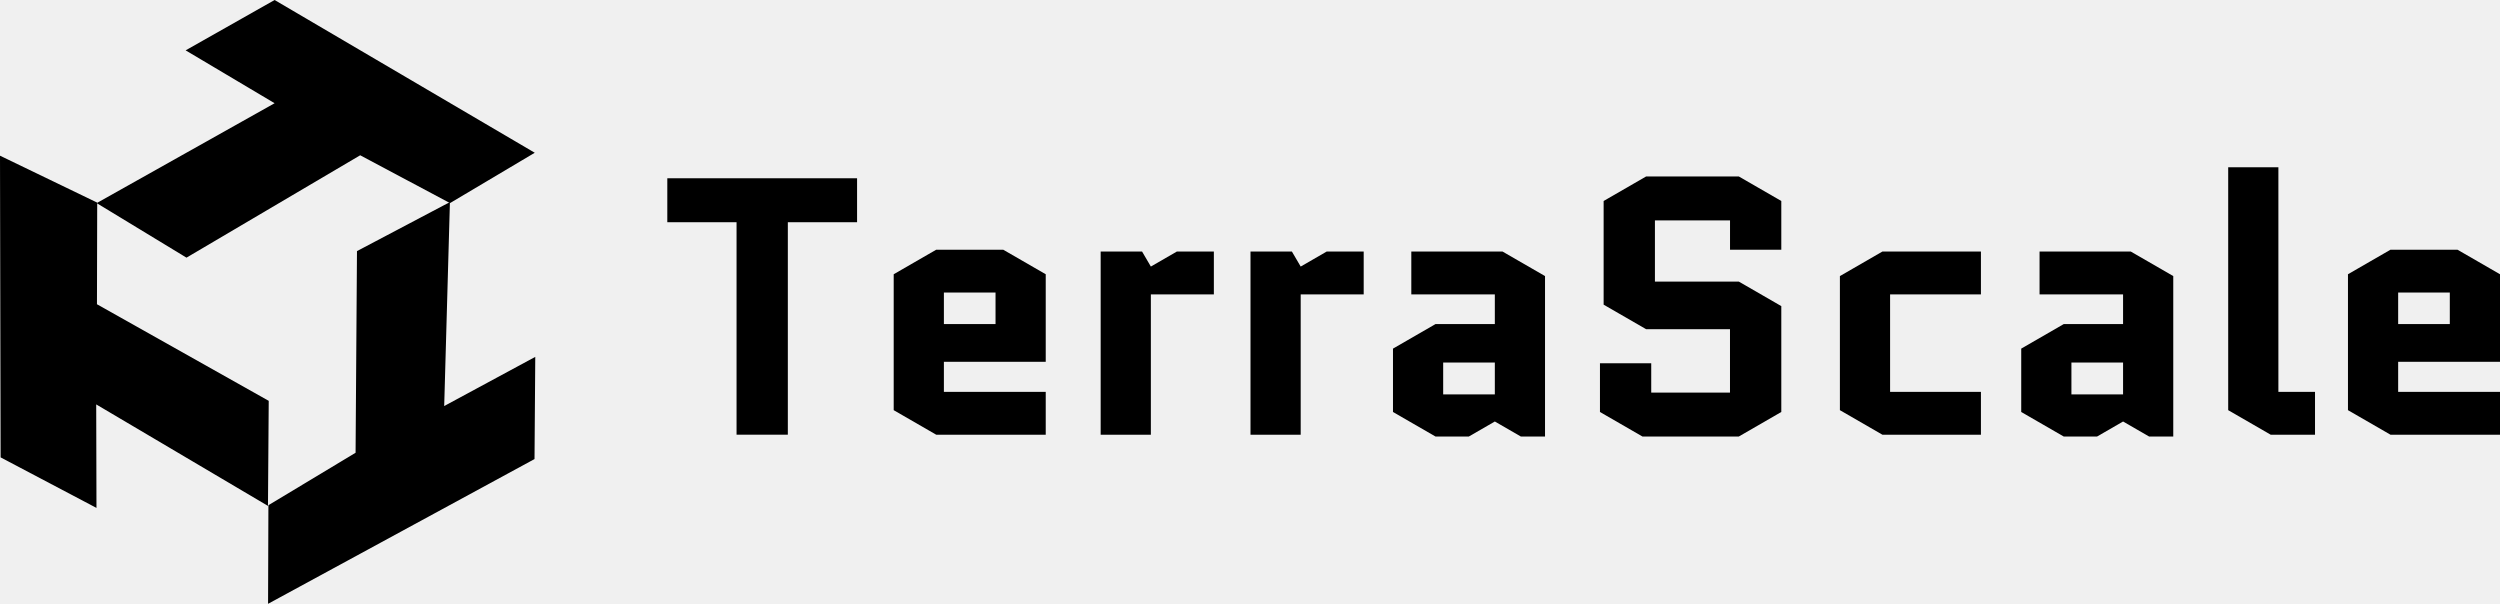
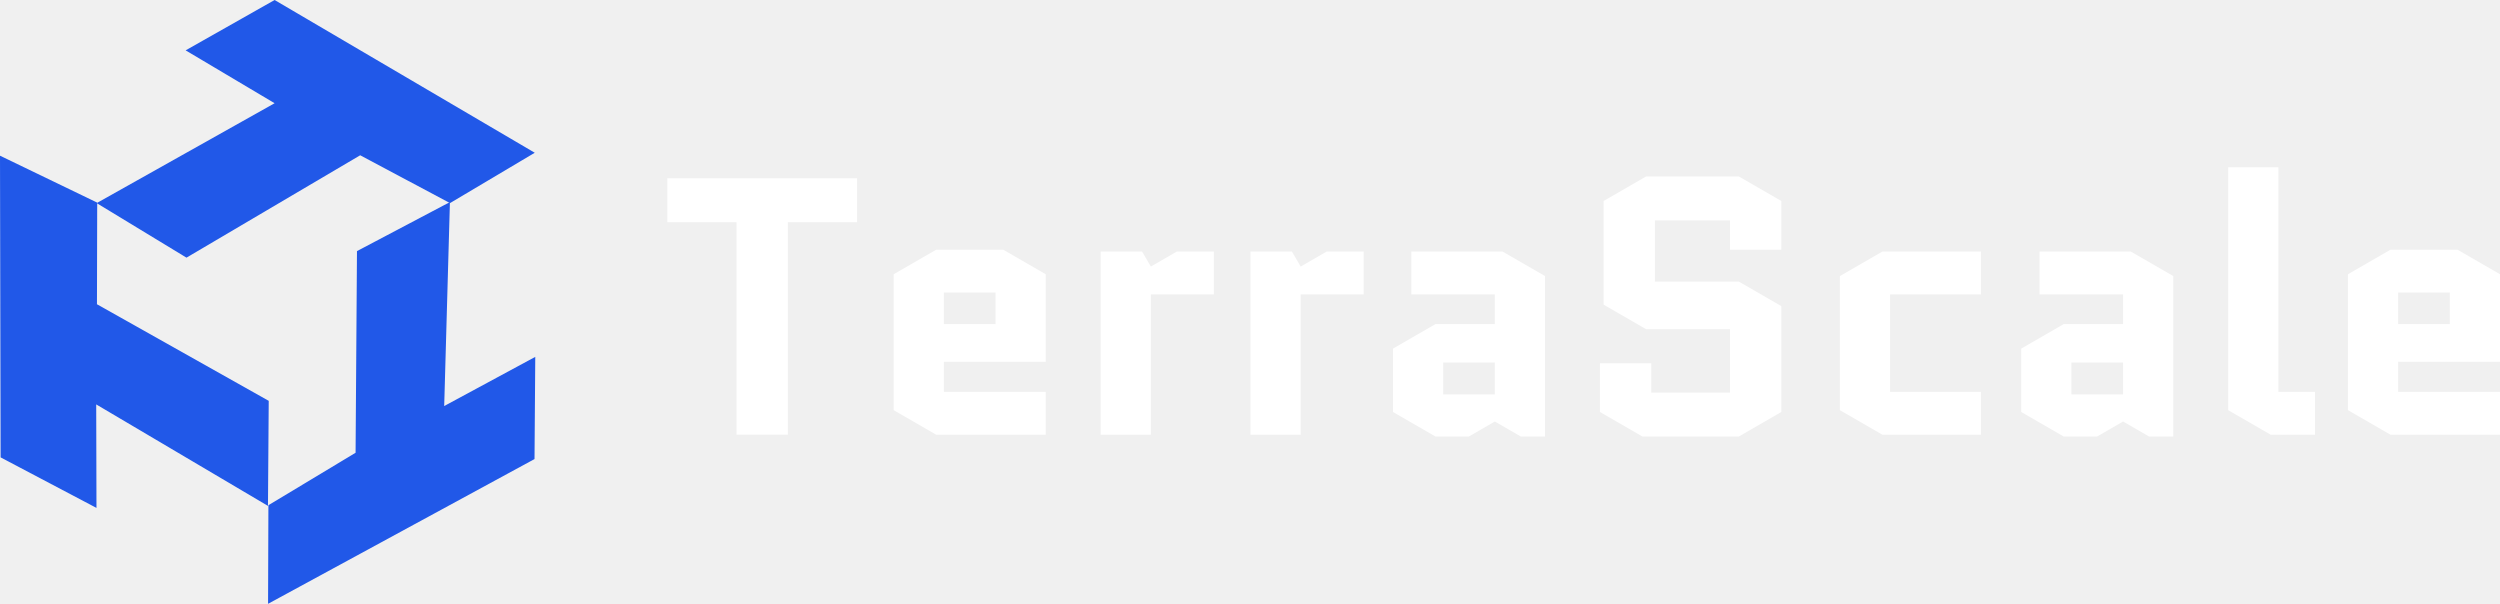
<svg xmlns="http://www.w3.org/2000/svg" id="Camada_2" data-name="Camada 2" viewBox="0 0 1429.43 345.24">
  <defs>
-     
+     <style>
+       .cls-1 {
+         fill: #2158e8;
+       }
+       .cls-2 {
+         fill: #ffffff;
+       }
+     </style>
  </defs>
  <g id="Camada_1-2" data-name="Camada 1">
    <g>
      <g>
        <path class="cls-2" d="M450.46,127.06v121.48h-29.32v-121.48h-39.59v-25.13h108.5v25.13h-39.59Z" />
        <path class="cls-2" d="M597.92,224.04v24.51h-62.63l-24.3-14.03v-77.71l24.3-14.03h38.33l24.3,14.03v50.06h-58.23v17.18h58.23ZM539.69,167.28v18.01h29.53v-18.01h-29.53Z" />
        <path class="cls-2" d="M694.05,168.33h-36.02v80.22h-28.7v-104.73h23.67l5.03,8.59,14.87-8.59h21.15v24.51Z" />
        <path class="cls-2" d="M779.72,168.33h-36.02v80.22h-28.7v-104.73h23.67l5.03,8.59,14.87-8.59h21.15v24.51Z" />
        <path class="cls-2" d="M820.77,249.59l-24.3-14.03v-36.23l24.3-14.03h33.93v-16.97h-47.75v-24.51h52.15l24.3,14.03v91.74h-13.82l-14.87-8.59-14.87,8.59h-19.06ZM825.17,207.28v18.22h29.53v-18.22h-29.53Z" />
        <path class="cls-2" d="M916.91,174.19v-59.27l24.3-14.03h52.99l24.3,14.03v27.86h-29.32v-16.76h-42.94v34.98h47.96l24.3,14.03v60.53l-24.3,14.03h-55.09l-24.3-14.03v-27.86h29.32v16.76h45.03v-36.24h-47.96l-24.3-14.03Z" />
        <path class="cls-2" d="M1080.7,168.33v55.71h51.94v24.51h-56.34l-24.3-14.03v-76.66l24.3-14.03h56.34v24.51h-51.94Z" />
        <path class="cls-2" d="M1179.98,249.59l-24.3-14.03v-36.23l24.3-14.03h33.93v-16.97h-47.75v-24.51h52.15l24.3,14.03v91.74h-13.82l-14.87-8.59-14.87,8.59h-19.06ZM1184.38,207.28v18.22h29.53v-18.22h-29.53Z" />
        <path class="cls-2" d="M1298.32,248.55l-24.3-14.03V95.65h28.7v128.39h20.94v24.51h-25.34Z" />
        <path class="cls-2" d="M1429.43,224.04v24.51h-62.63l-24.3-14.03v-77.71l24.3-14.03h38.33l24.3,14.03v50.06h-58.23v17.18h58.23ZM1371.2,167.28v18.01h29.53v-18.01h-29.53Z" />
      </g>
      <g>
        <polygon class="cls-1" points="55.27 116.13 157.01 59.02 106.14 28.79 157.01 0 305.76 87.34 257.3 116.13 205.95 88.78 106.62 147.32 55.27 116.13" />
        <polygon class="cls-1" points="257.25 115.54 253.98 232.16 306.05 204.05 305.62 262.48 153.27 345.24 153.47 288.87 203.31 258.87 204.11 143.57 257.25 115.54" />
        <polygon class="cls-1" points="153.22 289.26 55.01 231.23 55.16 290.41 .35 261.52 0 89.02 55.58 115.85 55.44 173.96 153.65 229.19 153.22 289.26" />
      </g>
    </g>
  </g>
</svg>
